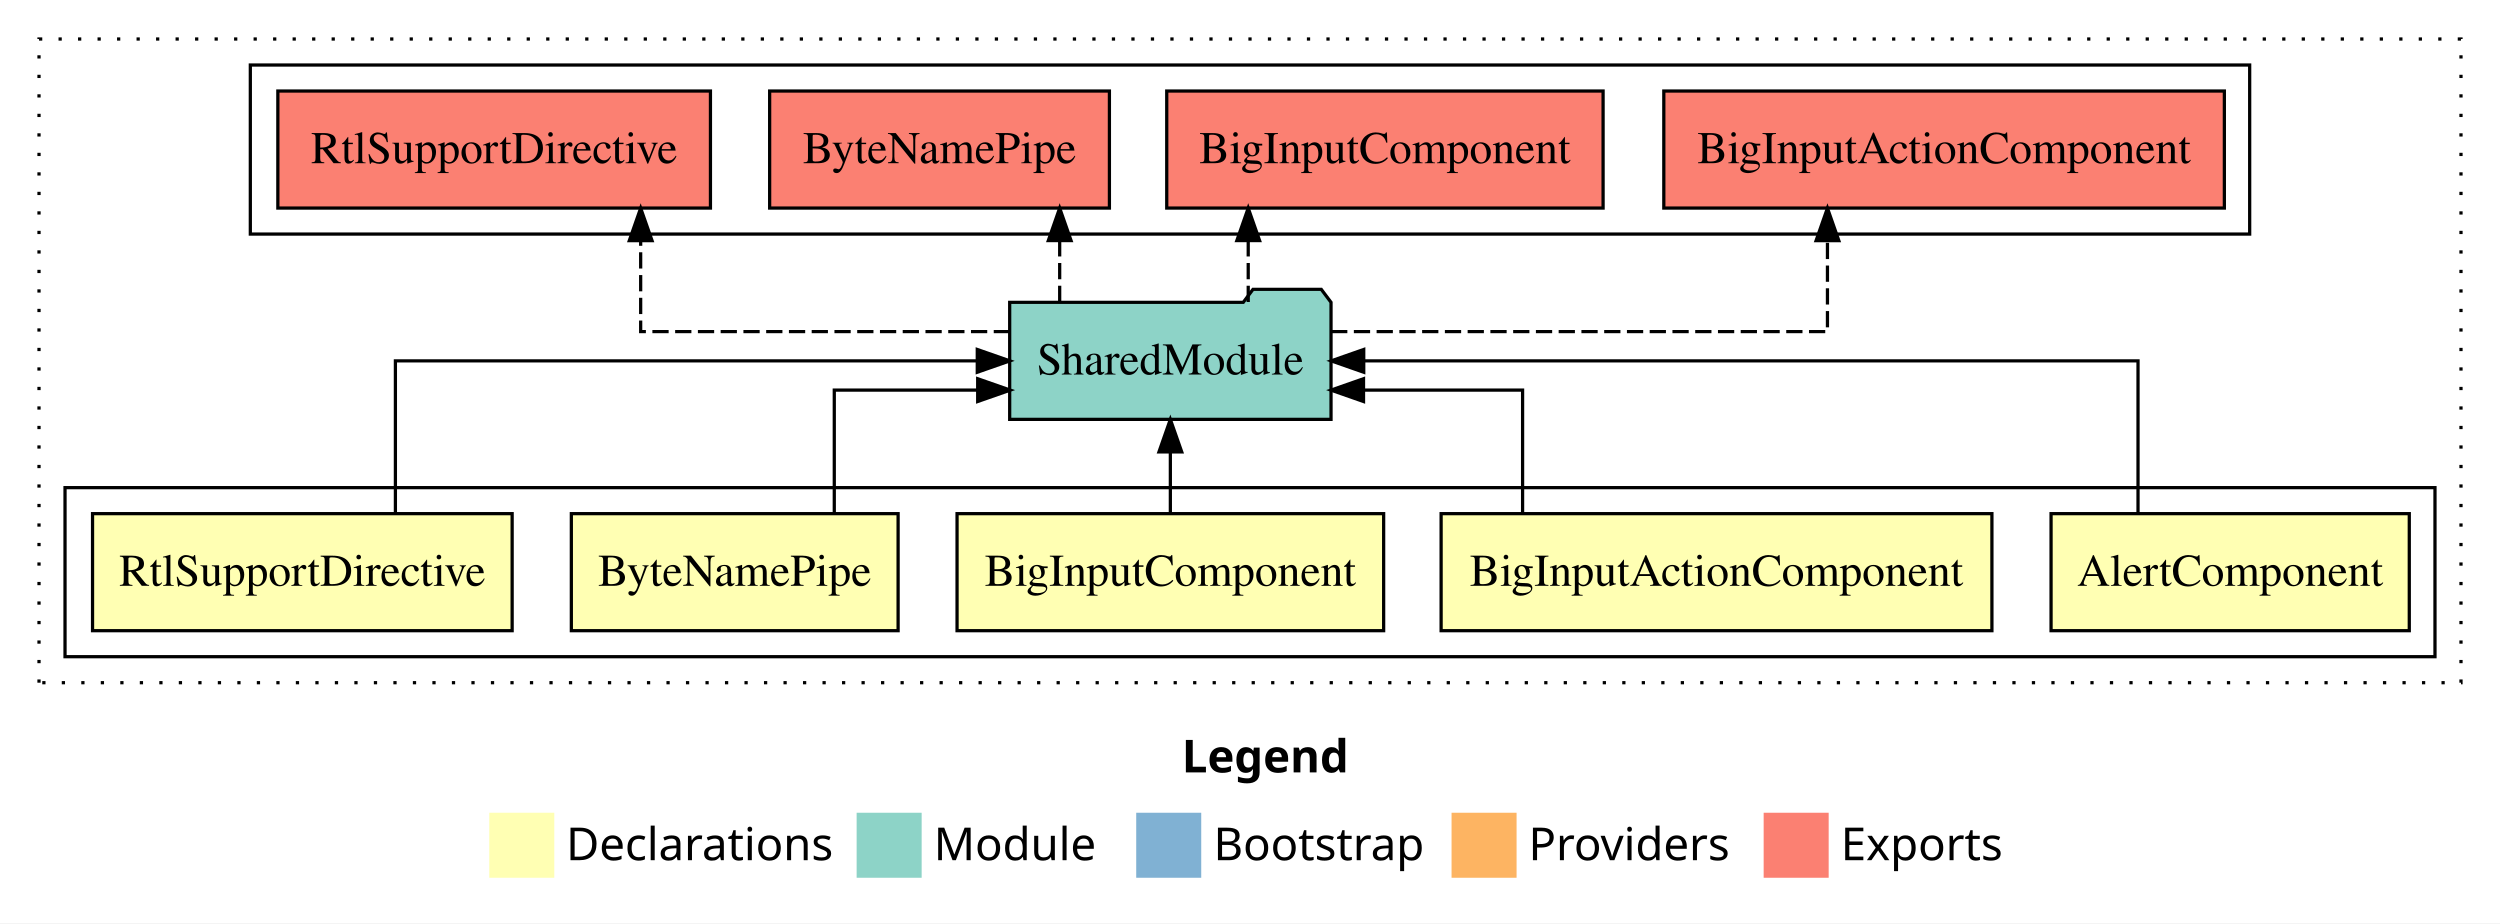
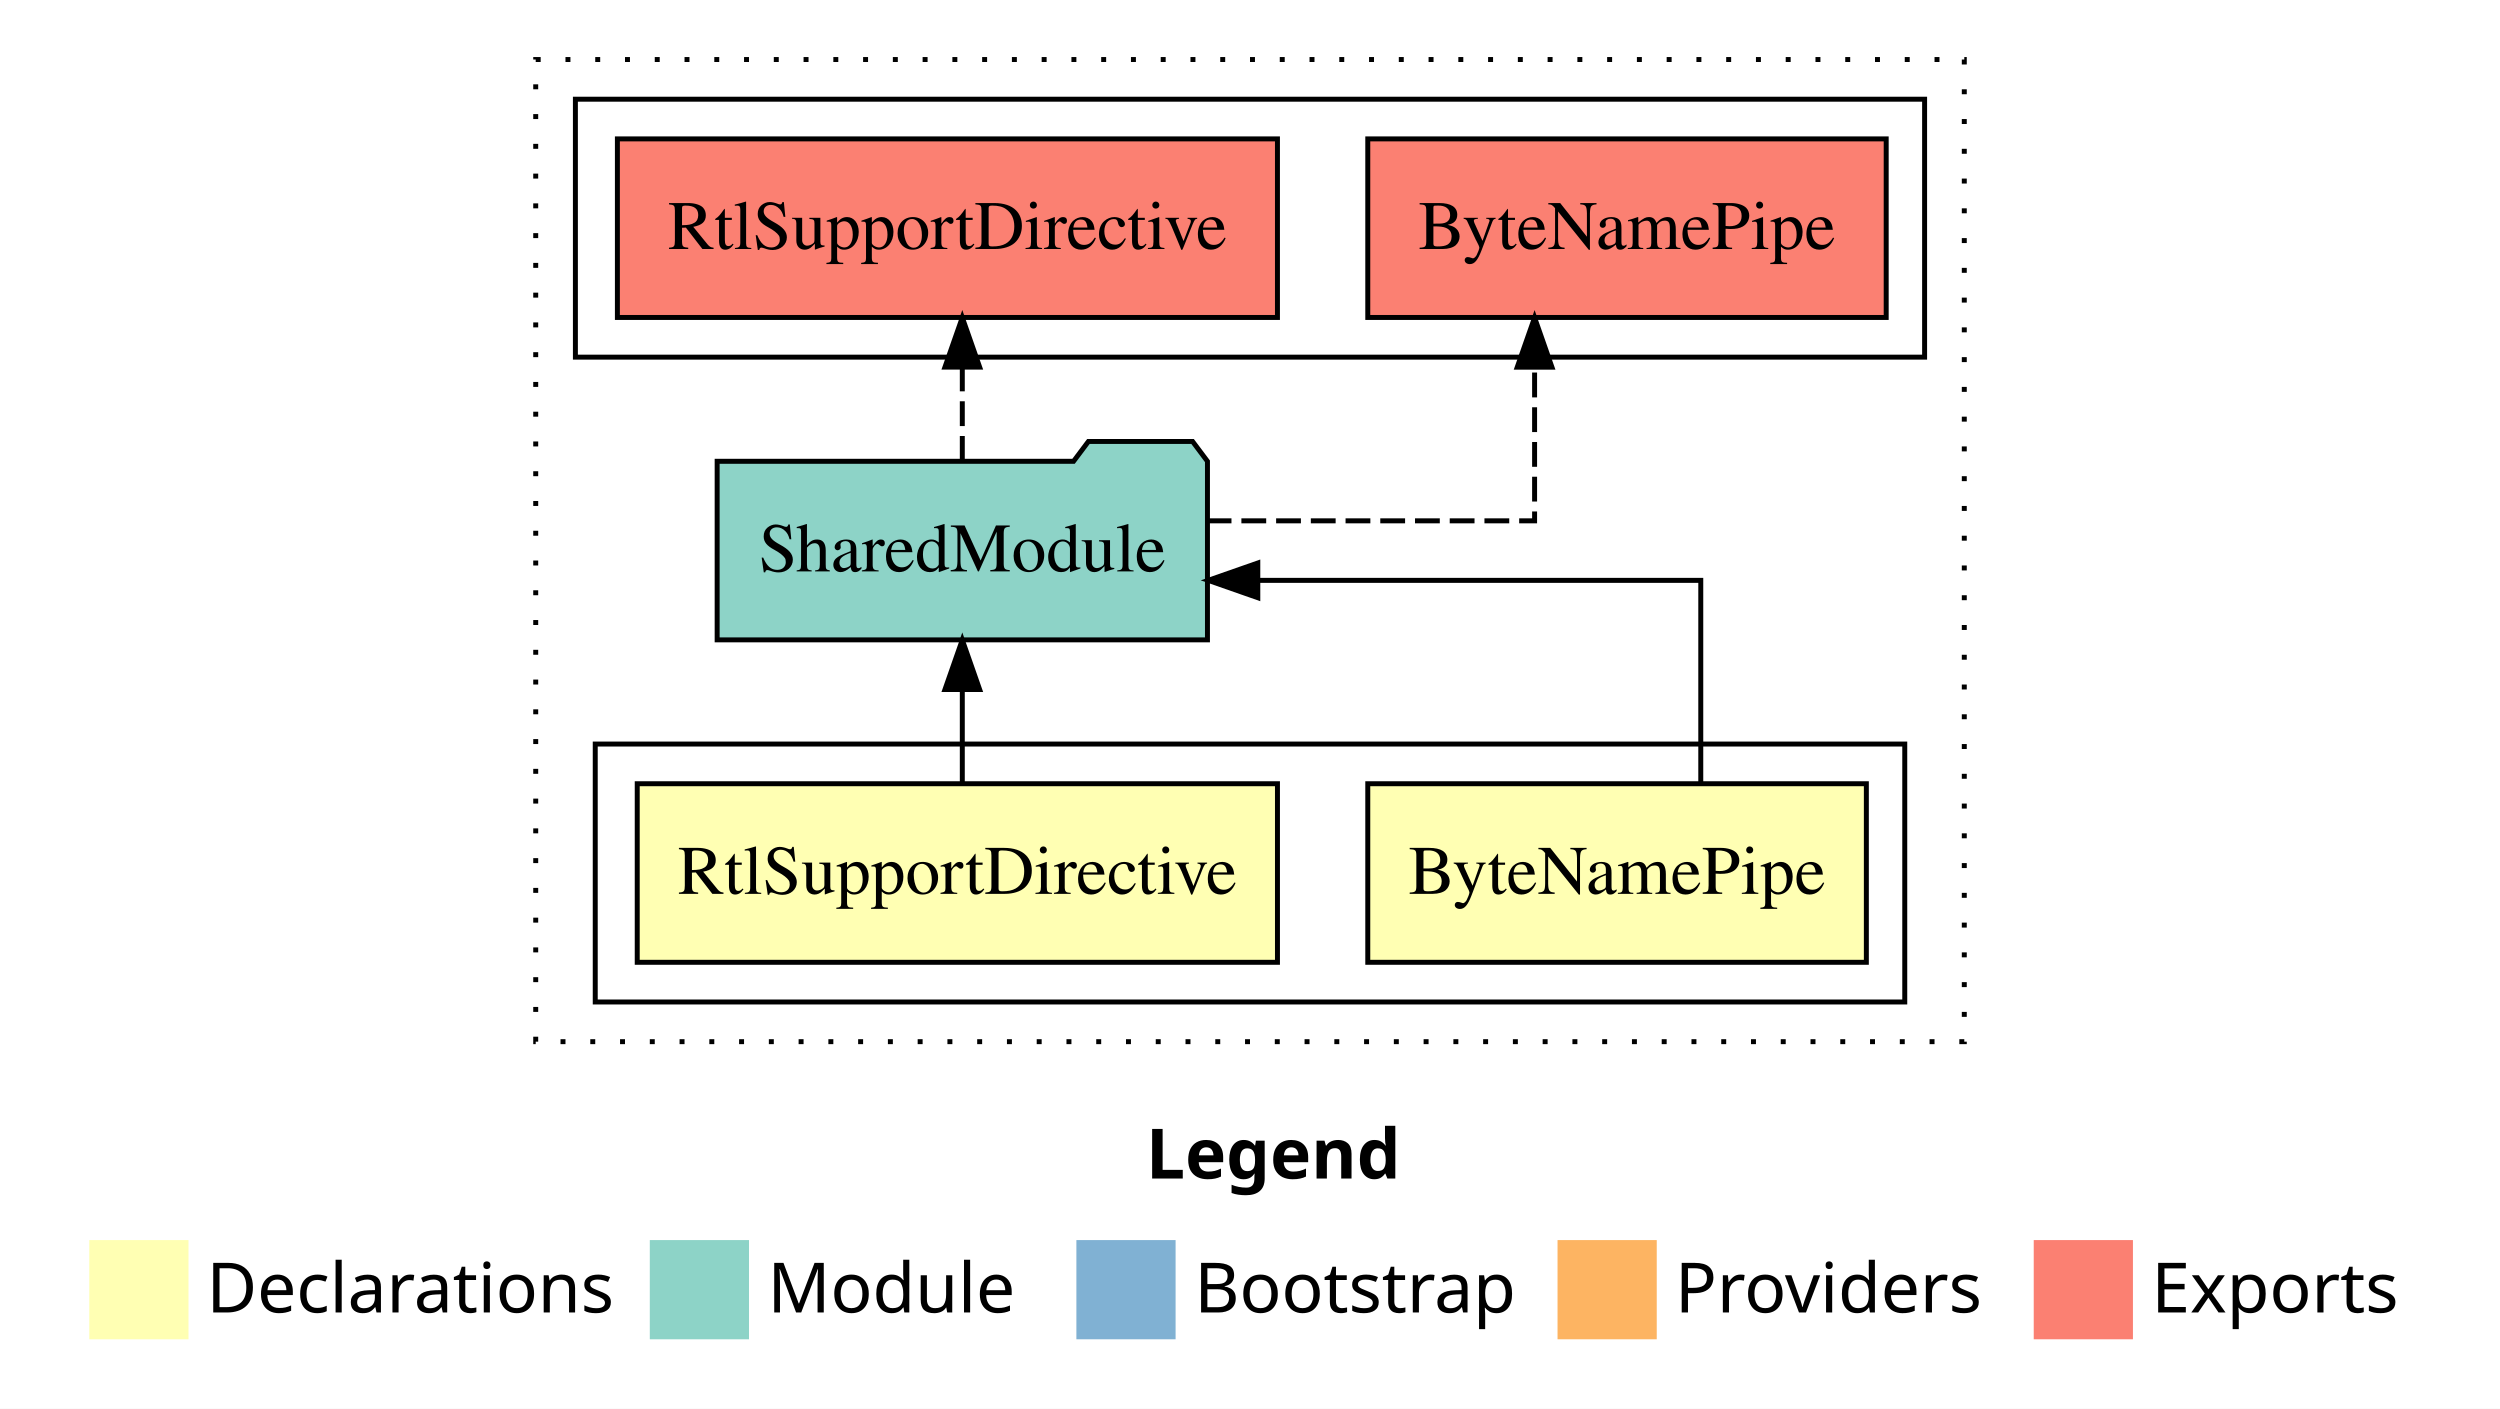
- <svg xmlns="http://www.w3.org/2000/svg" width="769pt" height="284pt" viewBox="0.00 0.00 769.00 284.00">
+ <svg xmlns="http://www.w3.org/2000/svg" width="504pt" height="284pt" viewBox="0.00 0.00 504.00 284.00">
  <g id="graph0" class="graph" transform="scale(1 1) rotate(0) translate(4 280)">
-     <polygon fill="#ffffff" stroke="transparent" points="-4,4 -4,-280 765,-280 765,4 -4,4" />
-     <text text-anchor="start" x="359.509" y="-42.4" font-family="sans-serif" font-weight="bold" font-size="14.00" fill="#000000">Legend</text>
-     <polygon fill="#ffffb3" stroke="transparent" points="146.5,-10 146.5,-30 166.5,-30 166.5,-10 146.5,-10" />
-     <text text-anchor="start" x="170.129" y="-15.4" font-family="sans-serif" font-size="14.00" fill="#000000">  Declarations</text>
-     <polygon fill="#8dd3c7" stroke="transparent" points="259.5,-10 259.5,-30 279.5,-30 279.5,-10 259.5,-10" />
-     <text text-anchor="start" x="283.225" y="-15.4" font-family="sans-serif" font-size="14.00" fill="#000000">  Module</text>
-     <polygon fill="#80b1d3" stroke="transparent" points="345.5,-10 345.5,-30 365.5,-30 365.5,-10 345.5,-10" />
-     <text text-anchor="start" x="369.281" y="-15.4" font-family="sans-serif" font-size="14.00" fill="#000000">  Bootstrap</text>
-     <polygon fill="#fdb462" stroke="transparent" points="442.5,-10 442.5,-30 462.5,-30 462.5,-10 442.5,-10" />
-     <text text-anchor="start" x="466.173" y="-15.4" font-family="sans-serif" font-size="14.00" fill="#000000">  Providers</text>
-     <polygon fill="#fb8072" stroke="transparent" points="538.5,-10 538.5,-30 558.5,-30 558.5,-10 538.5,-10" />
-     <text text-anchor="start" x="562.226" y="-15.4" font-family="sans-serif" font-size="14.00" fill="#000000">  Exports</text>
+     <polygon fill="#ffffff" stroke="transparent" points="-4,4 -4,-280 500,-280 500,4 -4,4" />
+     <text text-anchor="start" x="227.009" y="-42.4" font-family="sans-serif" font-weight="bold" font-size="14.00" fill="#000000">Legend</text>
+     <polygon fill="#ffffb3" stroke="transparent" points="14,-10 14,-30 34,-30 34,-10 14,-10" />
+     <text text-anchor="start" x="37.629" y="-15.4" font-family="sans-serif" font-size="14.00" fill="#000000">  Declarations</text>
+     <polygon fill="#8dd3c7" stroke="transparent" points="127,-10 127,-30 147,-30 147,-10 127,-10" />
+     <text text-anchor="start" x="150.725" y="-15.4" font-family="sans-serif" font-size="14.00" fill="#000000">  Module</text>
+     <polygon fill="#80b1d3" stroke="transparent" points="213,-10 213,-30 233,-30 233,-10 213,-10" />
+     <text text-anchor="start" x="236.781" y="-15.4" font-family="sans-serif" font-size="14.00" fill="#000000">  Bootstrap</text>
+     <polygon fill="#fdb462" stroke="transparent" points="310,-10 310,-30 330,-30 330,-10 310,-10" />
+     <text text-anchor="start" x="333.673" y="-15.4" font-family="sans-serif" font-size="14.00" fill="#000000">  Providers</text>
+     <polygon fill="#fb8072" stroke="transparent" points="406,-10 406,-30 426,-30 426,-10 406,-10" />
+     <text text-anchor="start" x="429.726" y="-15.4" font-family="sans-serif" font-size="14.00" fill="#000000">  Exports</text>
    <g id="clust1" class="cluster">
-       <polygon fill="none" stroke="#000000" stroke-dasharray="1,5" points="8,-70 8,-268 753,-268 753,-70 8,-70" />
+       <polygon fill="none" stroke="#000000" stroke-dasharray="1,5" points="104,-70 104,-268 392,-268 392,-70 104,-70" />
    </g>
    <g id="clust2" class="cluster">
-       <polygon fill="none" stroke="#000000" points="16,-78 16,-130 745,-130 745,-78 16,-78" />
+       <polygon fill="none" stroke="#000000" points="116,-78 116,-130 380,-130 380,-78 116,-78" />
    </g>
-     <g id="clust9" class="cluster">
-       <polygon fill="none" stroke="#000000" points="73,-208 73,-260 688,-260 688,-208 73,-208" />
+     <g id="clust6" class="cluster">
+       <polygon fill="none" stroke="#000000" points="112,-208 112,-260 384,-260 384,-208 112,-208" />
    </g>
    <g id="node1" class="node">
-       <polygon fill="#ffffb3" stroke="#000000" points="737.095,-122 626.905,-122 626.905,-86 737.095,-86 737.095,-122" />
-       <text text-anchor="middle" x="682" y="-99.8" font-family="Times,serif" font-size="14.00" fill="#000000">AlertComponent</text>
+       <polygon fill="#ffffb3" stroke="#000000" points="372.256,-122 271.744,-122 271.744,-86 372.256,-86 372.256,-122" />
+       <text text-anchor="middle" x="322" y="-99.8" font-family="Times,serif" font-size="14.00" fill="#000000">ByteNamePipe</text>
    </g>
-     <g id="node6" class="node">
-       <polygon fill="#8dd3c7" stroke="#000000" points="405.423,-187 402.423,-191 381.423,-191 378.423,-187 306.577,-187 306.577,-151 405.423,-151 405.423,-187" />
-       <text text-anchor="middle" x="356" y="-164.8" font-family="Times,serif" font-size="14.00" fill="#000000">SharedModule</text>
+     <g id="node3" class="node">
+       <polygon fill="#8dd3c7" stroke="#000000" points="239.423,-187 236.423,-191 215.423,-191 212.423,-187 140.577,-187 140.577,-151 239.423,-151 239.423,-187" />
+       <text text-anchor="middle" x="190" y="-164.8" font-family="Times,serif" font-size="14.00" fill="#000000">SharedModule</text>
    </g>
    <g id="edge1" class="edge">
-       <path fill="none" stroke="#000000" d="M653.654,-122.106C653.654,-141.339 653.654,-169 653.654,-169 653.654,-169 415.486,-169 415.486,-169" />
-       <polygon fill="#000000" stroke="#000000" points="415.486,-165.5 405.486,-169 415.486,-172.5 415.486,-165.5" />
+       <path fill="none" stroke="#000000" d="M338.876,-122.022C338.876,-139.373 338.876,-163 338.876,-163 338.876,-163 249.574,-163 249.574,-163" />
+       <polygon fill="#000000" stroke="#000000" points="249.574,-159.5 239.574,-163 249.573,-166.5 249.574,-159.5" />
    </g>
    <g id="node2" class="node">
-       <polygon fill="#ffffb3" stroke="#000000" points="608.713,-122 439.287,-122 439.287,-86 608.713,-86 608.713,-122" />
-       <text text-anchor="middle" x="524" y="-99.8" font-family="Times,serif" font-size="14.00" fill="#000000">BigInputActionComponent</text>
+       <polygon fill="#ffffb3" stroke="#000000" points="253.535,-122 124.465,-122 124.465,-86 253.535,-86 253.535,-122" />
+       <text text-anchor="middle" x="189" y="-99.8" font-family="Times,serif" font-size="14.00" fill="#000000">RtlSupportDirective</text>
    </g>
    <g id="edge2" class="edge">
-       <path fill="none" stroke="#000000" d="M464.349,-122.027C464.349,-138.398 464.349,-160 464.349,-160 464.349,-160 415.419,-160 415.419,-160" />
-       <polygon fill="#000000" stroke="#000000" points="415.419,-156.5 405.419,-160 415.419,-163.5 415.419,-156.5" />
+       <path fill="none" stroke="#000000" d="M190,-122.106C190,-122.106 190,-140.991 190,-140.991" />
+       <polygon fill="#000000" stroke="#000000" points="186.5,-140.991 190,-150.991 193.5,-140.991 186.5,-140.991" />
    </g>
-     <g id="node3" class="node">
-       <polygon fill="#ffffb3" stroke="#000000" points="421.611,-122 290.389,-122 290.389,-86 421.611,-86 421.611,-122" />
-       <text text-anchor="middle" x="356" y="-99.8" font-family="Times,serif" font-size="14.00" fill="#000000">BigInputComponent</text>
+     <g id="node4" class="node">
+       <polygon fill="#fb8072" stroke="#000000" points="376.256,-252 271.744,-252 271.744,-216 376.256,-216 376.256,-252" />
+       <text text-anchor="middle" x="324" y="-229.8" font-family="Times,serif" font-size="14.00" fill="#000000">ByteNamePipe </text>
    </g>
    <g id="edge3" class="edge">
-       <path fill="none" stroke="#000000" d="M356,-122.106C356,-122.106 356,-140.991 356,-140.991" />
-       <polygon fill="#000000" stroke="#000000" points="352.5,-140.991 356,-150.991 359.5,-140.991 352.5,-140.991" />
+       <path fill="none" stroke="#000000" stroke-dasharray="5,2" d="M239.264,-175C270.622,-175 305.374,-175 305.374,-175 305.374,-175 305.374,-205.977 305.374,-205.977" />
+       <polygon fill="#000000" stroke="#000000" points="301.874,-205.977 305.374,-215.977 308.874,-205.977 301.874,-205.977" />
    </g>
-     <g id="node4" class="node">
-       <polygon fill="#ffffb3" stroke="#000000" points="272.256,-122 171.744,-122 171.744,-86 272.256,-86 272.256,-122" />
-       <text text-anchor="middle" x="222" y="-99.8" font-family="Times,serif" font-size="14.00" fill="#000000">ByteNamePipe</text>
+     <g id="node5" class="node">
+       <polygon fill="#fb8072" stroke="#000000" points="253.534,-252 120.466,-252 120.466,-216 253.534,-216 253.534,-252" />
+       <text text-anchor="middle" x="187" y="-229.8" font-family="Times,serif" font-size="14.00" fill="#000000">RtlSupportDirective </text>
    </g>
    <g id="edge4" class="edge">
-       <path fill="none" stroke="#000000" d="M252.625,-122.027C252.625,-138.398 252.625,-160 252.625,-160 252.625,-160 296.735,-160 296.735,-160" />
-       <polygon fill="#000000" stroke="#000000" points="296.735,-163.5 306.735,-160 296.735,-156.5 296.735,-163.5" />
-     </g>
-     <g id="node5" class="node">
-       <polygon fill="#ffffb3" stroke="#000000" points="153.535,-122 24.465,-122 24.465,-86 153.535,-86 153.535,-122" />
-       <text text-anchor="middle" x="89" y="-99.8" font-family="Times,serif" font-size="14.00" fill="#000000">RtlSupportDirective</text>
-     </g>
-     <g id="edge5" class="edge">
-       <path fill="none" stroke="#000000" d="M117.625,-122.106C117.625,-141.339 117.625,-169 117.625,-169 117.625,-169 296.608,-169 296.608,-169" />
-       <polygon fill="#000000" stroke="#000000" points="296.609,-172.5 306.608,-169 296.608,-165.5 296.609,-172.5" />
-     </g>
-     <g id="node7" class="node">
-       <polygon fill="#fb8072" stroke="#000000" points="680.213,-252 507.787,-252 507.787,-216 680.213,-216 680.213,-252" />
-       <text text-anchor="middle" x="594" y="-229.8" font-family="Times,serif" font-size="14.00" fill="#000000">BigInputActionComponent </text>
-     </g>
-     <g id="edge6" class="edge">
-       <path fill="none" stroke="#000000" stroke-dasharray="5,2" d="M405.445,-178C465.284,-178 558.125,-178 558.125,-178 558.125,-178 558.125,-205.973 558.125,-205.973" />
-       <polygon fill="#000000" stroke="#000000" points="554.625,-205.973 558.125,-215.973 561.625,-205.973 554.625,-205.973" />
-     </g>
-     <g id="node8" class="node">
-       <polygon fill="#fb8072" stroke="#000000" points="489.111,-252 354.889,-252 354.889,-216 489.111,-216 489.111,-252" />
-       <text text-anchor="middle" x="422" y="-229.8" font-family="Times,serif" font-size="14.00" fill="#000000">BigInputComponent </text>
-     </g>
-     <g id="edge7" class="edge">
-       <path fill="none" stroke="#000000" stroke-dasharray="5,2" d="M379.953,-187.106C379.953,-187.106 379.953,-205.991 379.953,-205.991" />
-       <polygon fill="#000000" stroke="#000000" points="376.453,-205.991 379.953,-215.991 383.453,-205.991 376.453,-205.991" />
-     </g>
-     <g id="node9" class="node">
-       <polygon fill="#fb8072" stroke="#000000" points="337.256,-252 232.744,-252 232.744,-216 337.256,-216 337.256,-252" />
-       <text text-anchor="middle" x="285" y="-229.8" font-family="Times,serif" font-size="14.00" fill="#000000">ByteNamePipe </text>
-     </g>
-     <g id="edge8" class="edge">
-       <path fill="none" stroke="#000000" stroke-dasharray="5,2" d="M321.958,-187.106C321.958,-187.106 321.958,-205.991 321.958,-205.991" />
-       <polygon fill="#000000" stroke="#000000" points="318.459,-205.991 321.958,-215.991 325.459,-205.991 318.459,-205.991" />
-     </g>
-     <g id="node10" class="node">
-       <polygon fill="#fb8072" stroke="#000000" points="214.534,-252 81.466,-252 81.466,-216 214.534,-216 214.534,-252" />
-       <text text-anchor="middle" x="148" y="-229.8" font-family="Times,serif" font-size="14.00" fill="#000000">RtlSupportDirective </text>
-     </g>
-     <g id="edge9" class="edge">
-       <path fill="none" stroke="#000000" stroke-dasharray="5,2" d="M306.673,-178C258.719,-178 193.07,-178 193.07,-178 193.07,-178 193.07,-205.973 193.07,-205.973" />
-       <polygon fill="#000000" stroke="#000000" points="189.57,-205.973 193.07,-215.973 196.57,-205.973 189.57,-205.973" />
+       <path fill="none" stroke="#000000" stroke-dasharray="5,2" d="M190,-187.106C190,-187.106 190,-205.991 190,-205.991" />
+       <polygon fill="#000000" stroke="#000000" points="186.5,-205.991 190,-215.991 193.5,-205.991 186.5,-205.991" />
    </g>
  </g>
</svg>
